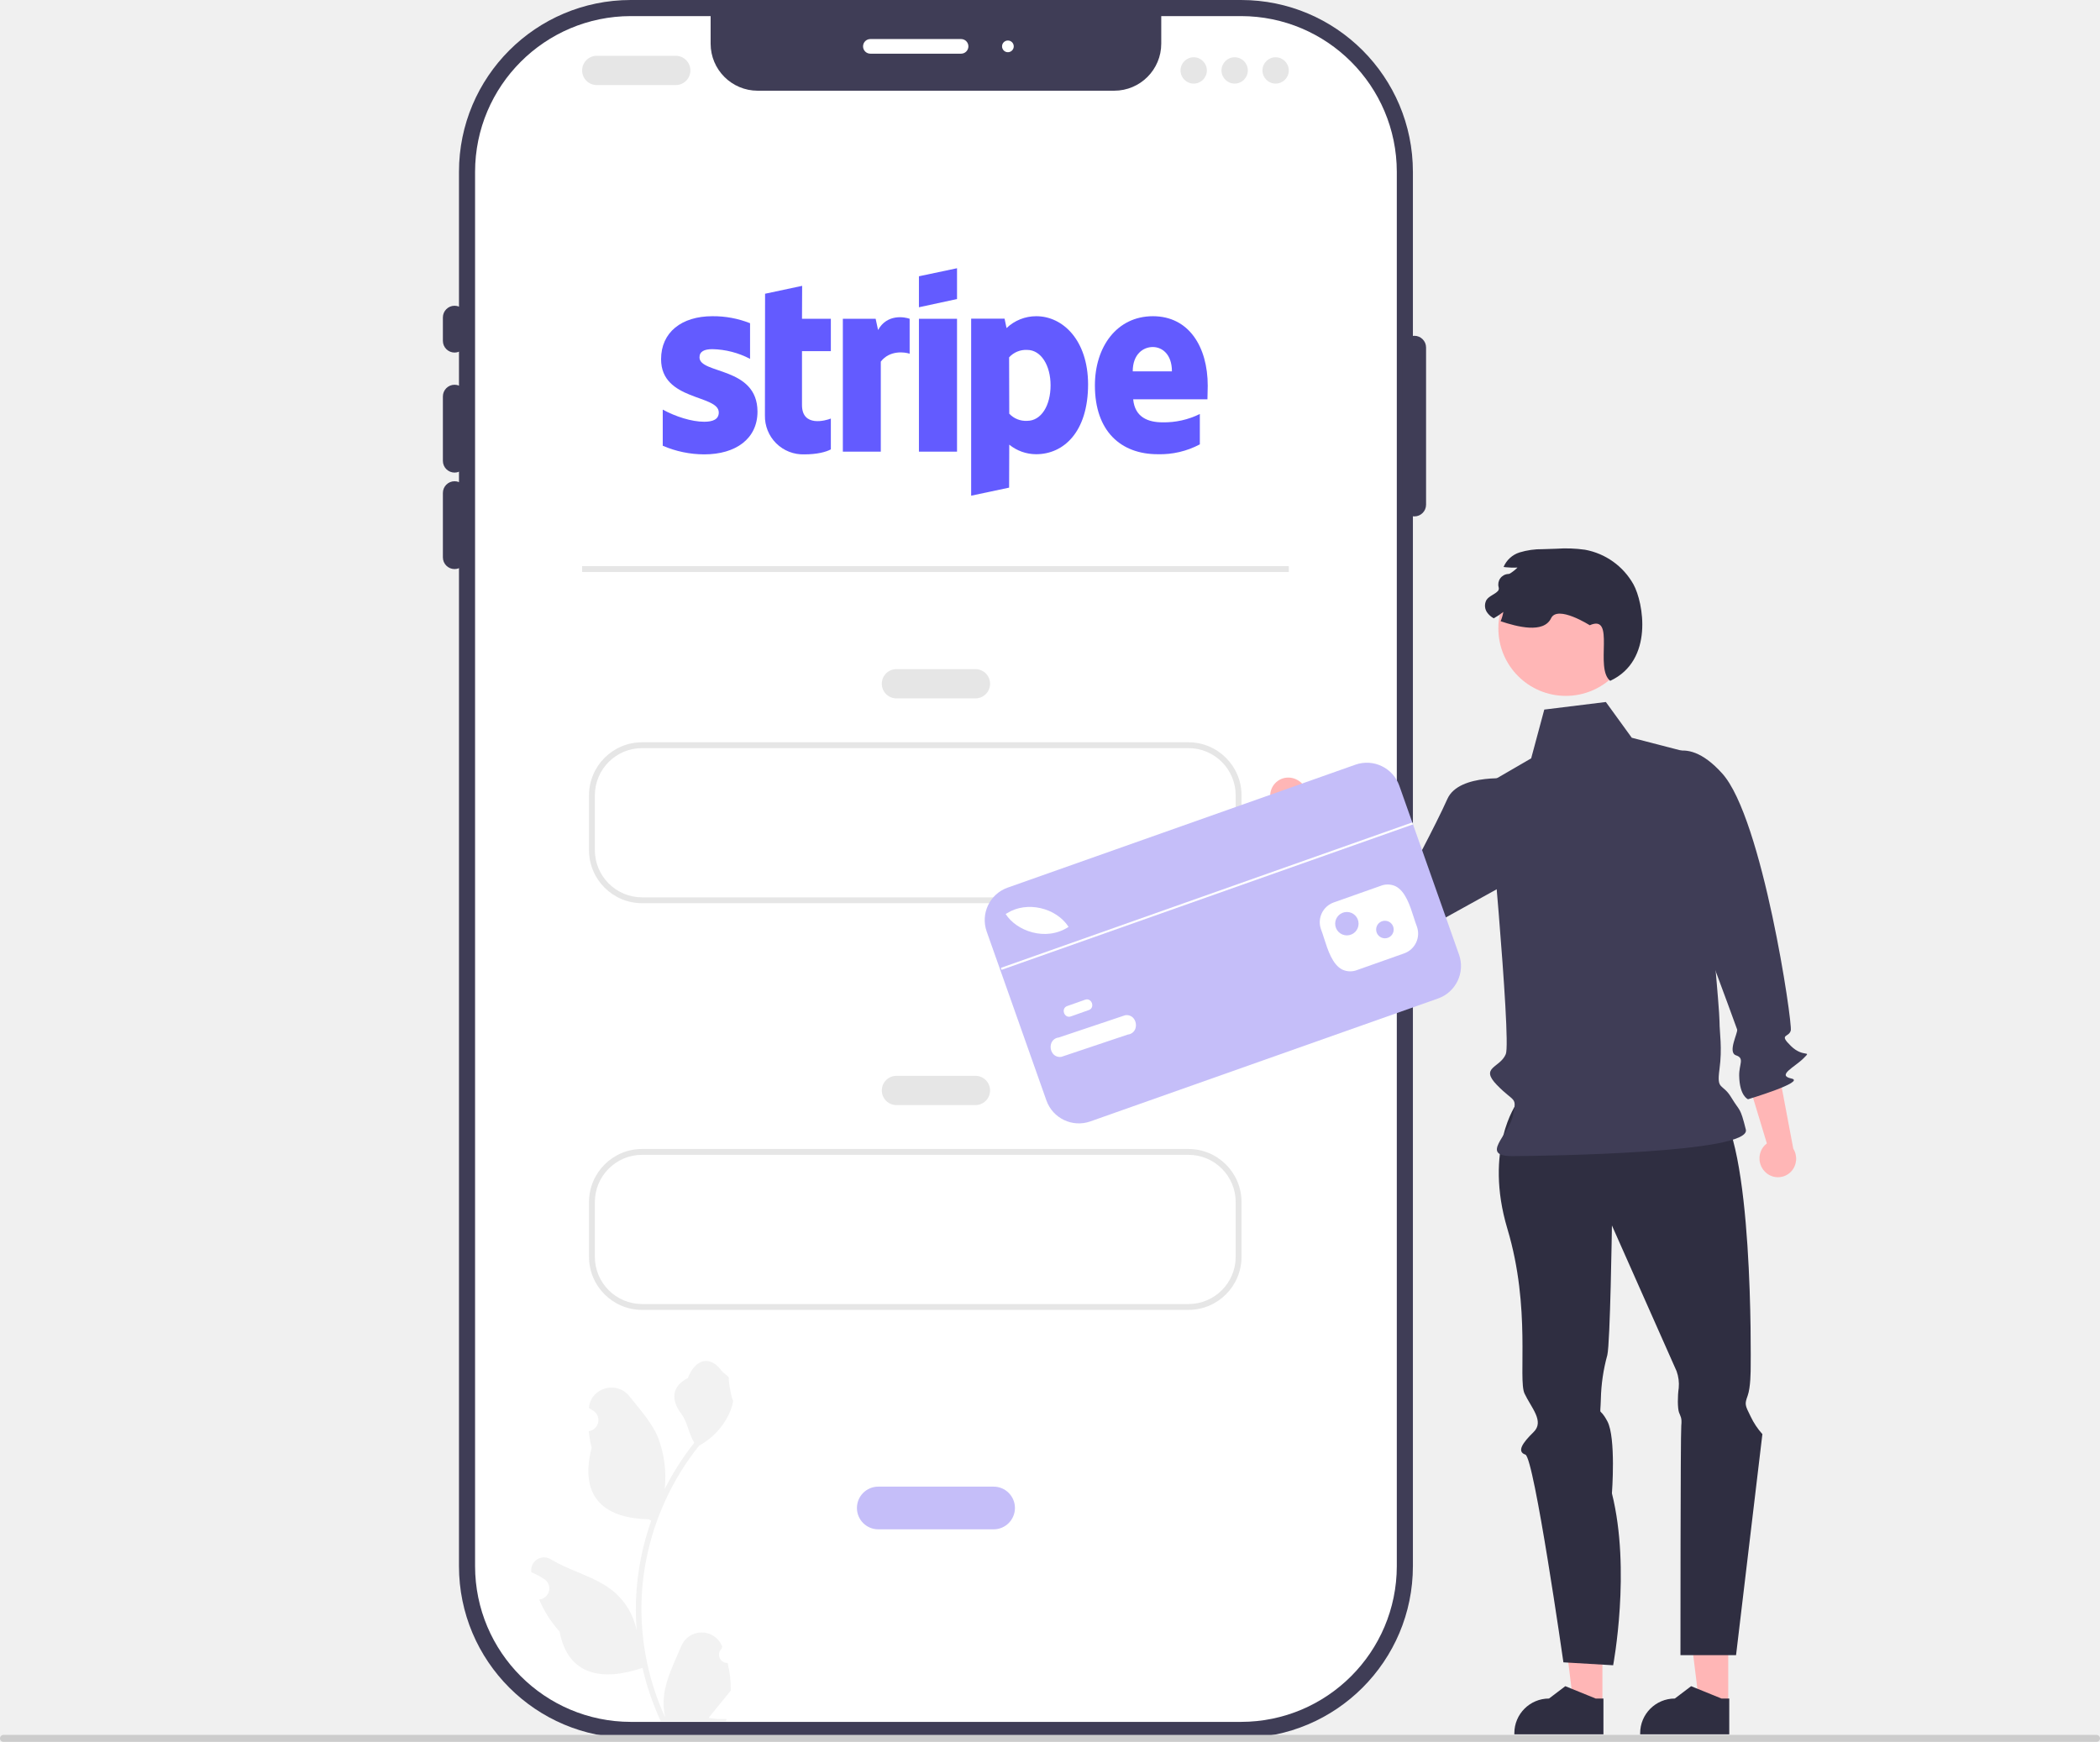
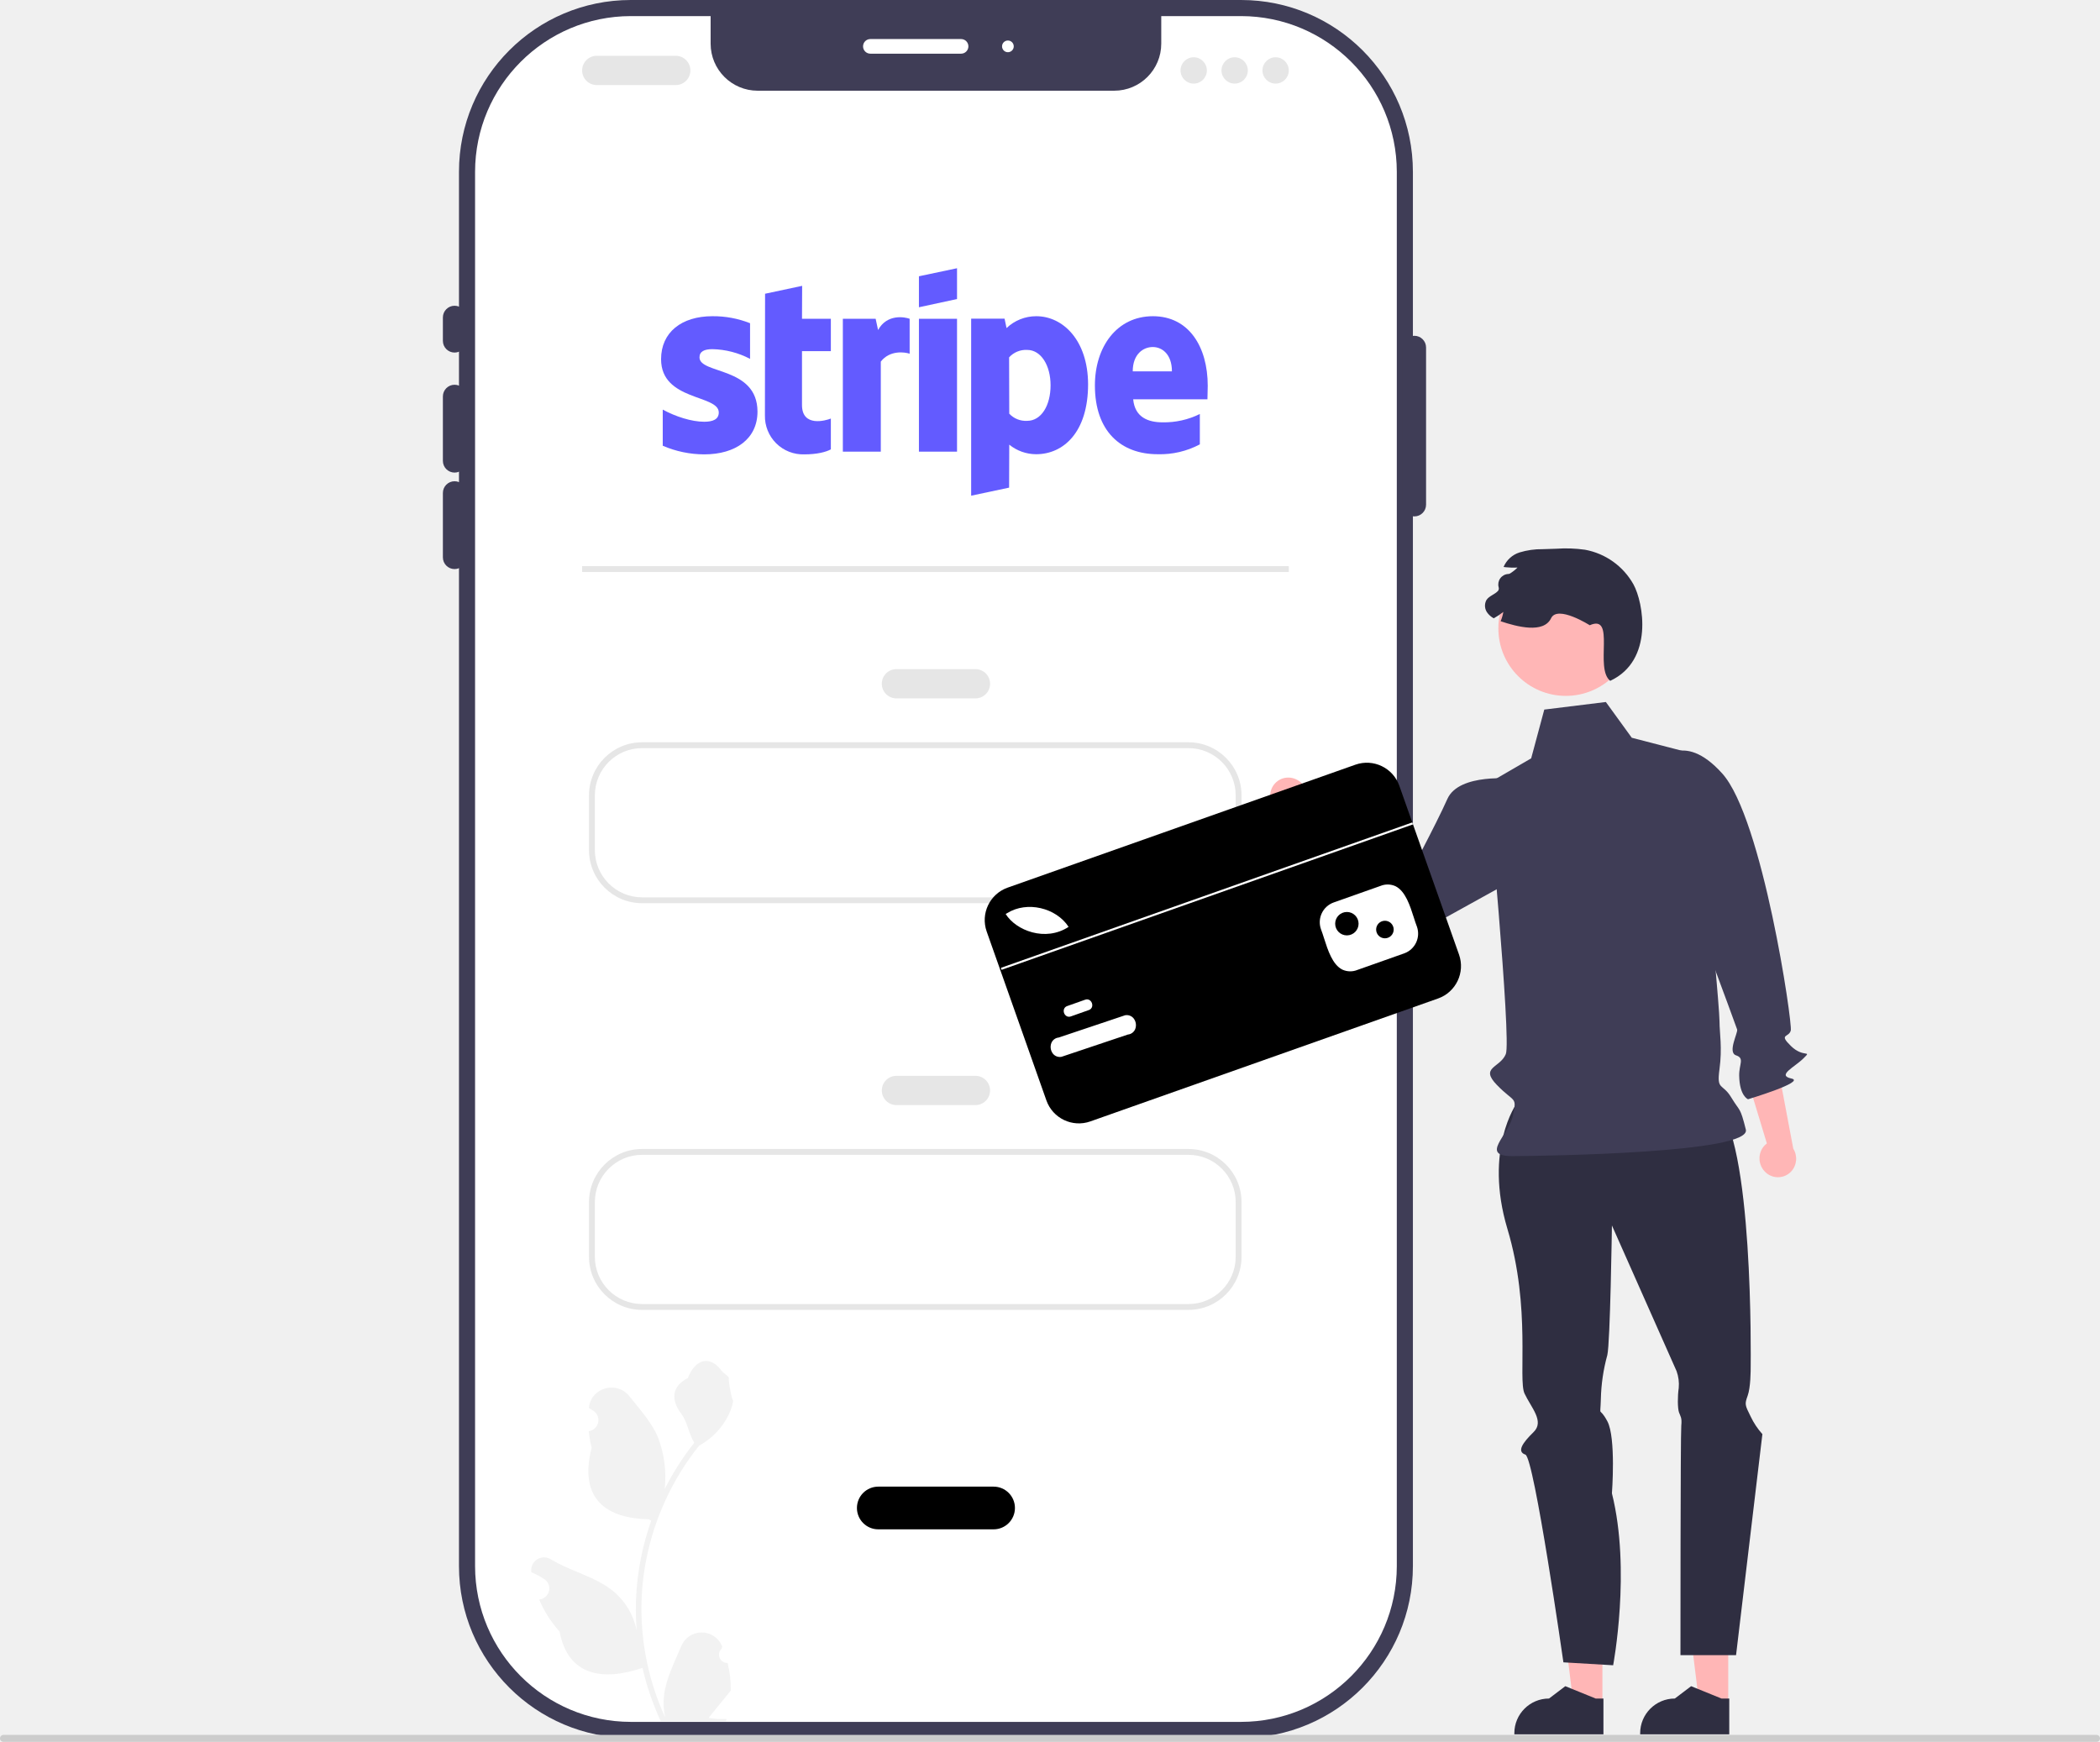
<svg xmlns="http://www.w3.org/2000/svg" data-name="Layer 1" viewBox="0 0 717.67 595.329">
  <rect x="156.855" width="326" height="594" rx="58.728" fill="#3f3d56" />
  <path d="M718.52,211.068v476.54a53.292,53.292,0,0,1-53.23,53.23h-208.54a53.292,53.292,0,0,1-53.23-53.23v-476.54a53.292,53.292,0,0,1,53.23-53.23h27.27v9.42a16.081,16.081,0,0,0,16.08,16.08h121.84a16.081,16.081,0,0,0,16.08-16.08v-9.42h27.27A53.292,53.292,0,0,1,718.52,211.068Z" transform="translate(-241.165 -152.3354)" fill="#fff" />
  <path d="M396.52,272.835a4.005,4.005,0,0,1-4-4v-8a4,4,0,0,1,8,0v8A4.005,4.005,0,0,1,396.52,272.835Z" transform="translate(-241.165 -152.3354)" fill="#3f3d56" />
  <path d="M396.52,313.857a4.005,4.005,0,0,1-4-4V287.835a4,4,0,0,1,8,0v22.021A4.005,4.005,0,0,1,396.52,313.857Z" transform="translate(-241.165 -152.3354)" fill="#3f3d56" />
  <path d="M396.52,346.835a4.005,4.005,0,0,1-4-4V320.814a4,4,0,0,1,8,0v22.021A4.005,4.005,0,0,1,396.52,346.835Z" transform="translate(-241.165 -152.3354)" fill="#3f3d56" />
  <path d="M724.52,328.835a4.005,4.005,0,0,1-4-4V271.102a4,4,0,0,1,8,0v53.733A4.005,4.005,0,0,1,724.52,328.835Z" transform="translate(-241.165 -152.3354)" fill="#3f3d56" />
  <path d="M569.612,170.681h-31a2.5,2.5,0,0,1,0-5h31a2.5,2.5,0,0,1,0,5Z" transform="translate(-241.165 -152.3354)" fill="#fff" />
  <circle cx="344.447" cy="15.846" r="2" fill="#fff" />
  <path d="M472.106,181.408h-27a5,5,0,0,1,0-10h27a5,5,0,0,1,0,10Z" transform="translate(-241.165 -152.3354)" fill="#e6e6e6" />
  <path d="M574.52,391.03h-27a5,5,0,0,1,0-10h27a5,5,0,0,1,0,10Z" transform="translate(-241.165 -152.3354)" fill="#e6e6e6" />
  <circle cx="407.941" cy="24.073" r="4.5" fill="#e6e6e6" />
  <circle cx="421.941" cy="24.073" r="4.5" fill="#e6e6e6" />
  <circle cx="435.941" cy="24.073" r="4.5" fill="#e6e6e6" />
  <path d="M647.323,461.03H460.59a18.154,18.154,0,0,1-18.134-18.134V424.164a18.154,18.154,0,0,1,18.134-18.134H647.323a18.154,18.154,0,0,1,18.134,18.134v18.732A18.154,18.154,0,0,1,647.323,461.03Zm-186.732-53a16.152,16.152,0,0,0-16.134,16.134v18.732a16.152,16.152,0,0,0,16.134,16.134H647.323a16.152,16.152,0,0,0,16.134-16.134V424.164a16.152,16.152,0,0,0-16.134-16.134Z" transform="translate(-241.165 -152.3354)" fill="#e6e6e6" />
  <path d="M574.52,530.03h-27a5,5,0,0,1,0-10h27a5,5,0,0,1,0,10Z" transform="translate(-241.165 -152.3354)" fill="#e6e6e6" />
-   <path d="M580.723,675.03H541.317a7.297,7.297,0,1,1,0-14.595h39.405a7.297,7.297,0,1,1,0,14.595Z" transform="translate(-241.165 -152.3354)" fill="#c5bef9" />
+   <path d="M580.723,675.03H541.317a7.297,7.297,0,1,1,0-14.595h39.405a7.297,7.297,0,1,1,0,14.595Z" transform="translate(-241.165 -152.3354)" fill="currentColor" />
  <path d="M647.323,600.03H460.59a18.154,18.154,0,0,1-18.134-18.134V563.164a18.154,18.154,0,0,1,18.134-18.134H647.323a18.154,18.154,0,0,1,18.134,18.134v18.732A18.154,18.154,0,0,1,647.323,600.03Zm-186.732-53a16.152,16.152,0,0,0-16.134,16.134v18.732a16.152,16.152,0,0,0,16.134,16.134H647.323a16.152,16.152,0,0,0,16.134-16.134V563.164a16.152,16.152,0,0,0-16.134-16.134Z" transform="translate(-241.165 -152.3354)" fill="#e6e6e6" />
  <rect x="198.94" y="193.5" width="241.5" height="2" fill="#e6e6e6" />
  <path d="M675.325,425.2a6.48,6.48,0,0,0,7.143,5.538,6.216,6.216,0,0,0,1.005-.215l13.435,18.182,11.625-3.571-21.097-22.918a6.462,6.462,0,0,0-6.753-4.08,6.184,6.184,0,0,0-5.381,6.895Q675.312,425.116,675.325,425.2Z" transform="translate(-241.165 -152.3354)" fill="#ffb6b6" />
  <path d="M844.386,552.853a6.48,6.48,0,0,1-.173-9.037,6.217,6.217,0,0,1,.773-.677l-6.551-21.637,9.809-7.187,5.77,30.61a6.462,6.462,0,0,1-.763,7.852,6.184,6.184,0,0,1-8.744.195Q844.446,552.913,844.386,552.853Z" transform="translate(-241.165 -152.3354)" fill="#ffb6b6" />
  <polygon points="547.623 582.429 537.722 582.428 533.012 544.238 547.625 544.239 547.623 582.429" fill="#ffb6b6" />
  <path d="M789.136,745.093l-30.447-.001v-.385a11.851,11.851,0,0,1,11.851-11.851h.001l5.562-4.219,10.377,4.22,2.658 0Z" transform="translate(-241.165 -152.3354)" fill="#2f2e41" />
  <polygon points="590.623 582.429 580.722 582.428 576.012 544.238 590.625 544.239 590.623 582.429" fill="#ffb6b6" />
  <path d="M832.136,745.093l-30.447-.001v-.385a11.851,11.851,0,0,1,11.851-11.851h.001l5.562-4.219,10.377,4.22,2.658 0Z" transform="translate(-241.165 -152.3354)" fill="#2f2e41" />
  <path d="M759.456,529.488s-11.27,15.712-3.135,42.856,3.568,51.412,5.852,56.278,6.88,9.487,3.082,13.177-5.798,6.689-2.798,7.689,13,71,13,71l17,1s6.158-32.517-.421-58.758c0,0,1.444-19.05-1.567-24.646s-2.421-.548-2.216-7.572a61.67,61.67,0,0,1,2.205-15.024c1-4,1.579-44.315,1.579-44.315L814.136,620.972a13.321,13.321,0,0,1,.73,5.761c-.409,2.756-.413,6.874.089,8.315s1.061,1.744.781,4.592-.279,78.391-.279,78.391h19l9-75.542a24.752,24.752,0,0,1-4-6c-2-4-2.078-4.22-1.039-7.11s1.039-8.52,1.039-10.205,1.039-78.182-11.981-89.434S759.456,529.488,759.456,529.488Z" transform="translate(-241.165 -152.3354)" fill="#2f2e41" />
  <path d="M817.803,409.403l-18.981-4.918-8.86-12.22L768.921,394.851l-4.479,16.668-14.98,8.695s8.279,87.572,6.31,92.38-9.031,4.412-3,10.61,6.83,3.702,5.43,10.45-11.601,13.89,0,13.819,81.601-1.071,79.601-9.071-1.968-5.969-4.984-10.984-5.045-2.213-4.031-9.614.015-12.401.015-16.401-3.351-40.349-3.351-40.349Z" transform="translate(-241.165 -152.3354)" fill="#3f3d56" />
  <path d="M758.582,418.534s-18.78-2.132-22.78,6.868-14.081,27.74-14.081,27.74-7.859-8.222-8.62-11.949c-.646-3.164-1.001,2.121-6.28-3.6-2.366-2.564-.366-2.564-3.366-3.564l-6-2-10,9s-.196,10.874,5,11-2-2,5,5c3.614,3.614.299,3.015,6.323,6.694s5.344,3.663,7.184,5.671,11.714,3.469,11.714,3.469l44.22-24.47Z" transform="translate(-241.165 -152.3354)" fill="#3f3d56" />
  <path d="M807.934,413.186s8.053-11.799,21.817,3.53,24.055,85.305,23.409,87.817-4.275,1.071.039,5.291,7.315,1.22,4.315,4.22-9.261,5.823-4.131,6.912-14.827,7.08-14.827,7.08-2.908-1.063-3.031-8.07c-.069-3.936,1.931-5.936-1.069-6.936s.689-7.678.374-8.832-19.316-52.154-19.316-52.154Z" transform="translate(-241.165 -152.3354)" fill="#3f3d56" />
  <circle cx="535.118" cy="214.782" r="23.056" fill="#ffb6b6" />
  <path d="M791.456,385.03c-5.45-4.26,2-23-7-19,0,0-11-7-13.21-2.4-2.559,5.326-11.66,2.91-17.25,1.03a13.582,13.582,0,0,0,.93-3.19,25.538,25.538,0,0,1-3.27,2.19,6.638,6.638,0,0,1-2-1.64,4.062,4.062,0,0,1-.51-4.61c.93-1.43,2.85-1.87,3.98-3.14a1.367,1.367,0,0,0,.188-1.256,3.594,3.594,0,0,1,3.22-4.5,1.292,1.292,0,0,0,.613-.133,14.011,14.011,0,0,0,2.61-2.06,25.902,25.902,0,0,1-3.94-.11c-.27-.03-.54-.06-.81-.1a8.856,8.856,0,0,1,5.47-4.97,26.015,26.015,0,0,1,7.92-1.11c1.55-.05,3.1-.1,4.64-.15a46.398,46.398,0,0,1,9.79.34,23.908,23.908,0,0,1,16.57,11.84C802.786,358.21,806.456,378.03,791.456,385.03Z" transform="translate(-241.165 -152.3354)" fill="#2f2e41" />
-   <path d="M732.623,493.595,613.773,535.615a11.765,11.765,0,0,1-14.996-7.162L578.36,470.707a11.765,11.765,0,0,1,7.162-14.996L704.372,413.69a11.765,11.765,0,0,1,14.996,7.162l20.417,57.746A11.765,11.765,0,0,1,732.623,493.595Z" transform="translate(-241.165 -152.3354)" fill="#c5bef9" />
+   <path d="M732.623,493.595,613.773,535.615a11.765,11.765,0,0,1-14.996-7.162L578.36,470.707a11.765,11.765,0,0,1,7.162-14.996L704.372,413.69a11.765,11.765,0,0,1,14.996,7.162l20.417,57.746A11.765,11.765,0,0,1,732.623,493.595Z" transform="translate(-241.165 -152.3354)" fill="currentColor" />
  <path d="M606.356,469.118c-7.878,5.184-17.975,1.283-21.506-4.4l.563-.32C592.12,460.218,602.08,462.547,606.356,469.118Z" transform="translate(-241.165 -152.3354)" fill="#fff" />
  <path d="M705.078,483.825a6.447,6.447,0,0,1-5.161-.093c-3.382-1.68-4.969-6.663-6.245-10.667-.371-1.165-.722-2.265-1.078-3.164l-.005-.014a7.171,7.171,0,0,1,4.345-9.104l15.986-5.652a6.443,6.443,0,0,1,5.155.092c3.381,1.678,4.97,6.659,6.246,10.662.372,1.167.724,2.27,1.082,3.17a7.175,7.175,0,0,1-4.344,9.119Z" transform="translate(-241.165 -152.3354)" fill="#fff" />
  <path d="M607.119,499.727a1.688,1.688,0,0,1-1.717-.285,2.112,2.112,0,0,1-.691-1.952,1.694,1.694,0,0,1,1.19-1.314l6.084-2.151a1.697,1.697,0,0,1,1.75.275,2.112,2.112,0,0,1,.69,1.952,1.702,1.702,0,0,1-1.19,1.312l-6.084,2.151Z" transform="translate(-241.165 -152.3354)" fill="#fff" />
  <path d="M603.887,513.533a2.992,2.992,0,0,1-2.889-1.08,3.743,3.743,0,0,1-.538-3.63,3.003,3.003,0,0,1,2.516-1.88l22.663-7.605a3.008,3.008,0,0,1,2.95,1.074,3.743,3.743,0,0,1,.536,3.63,3.016,3.016,0,0,1-2.516,1.877l-22.663,7.605Z" transform="translate(-241.165 -152.3354)" fill="#fff" />
  <rect x="579.062" y="458.258" width="149.135" height="0.712" transform="translate(-356.656 91.77431) rotate(-19.47156)" fill="#fff" />
-   <circle cx="460.291" cy="315.695" r="4" fill="#c5bef9" />
-   <circle cx="473.291" cy="317.695" r="3" fill="#c5bef9" />
+   <circle cx="460.291" cy="315.695" r="4" fill="currentColor" />
+   <circle cx="473.291" cy="317.695" r="3" fill="currentColor" />
  <path d="M500.036,293c0,9.29-7.42,14.63-18.22,14.63a36.016,36.016,0,0,1-14.16-2.95v-12.35c4.36,2.38,9.86,4.15,14.16,4.15,2.91,0,4.99-.78,4.99-3.17,0-6.17-19.72-3.89-19.72-18.21,0-9.19,7-14.69,17.54-14.69a34.117,34.117,0,0,1,12.87,2.39v12.19a28.946,28.946,0,0,0-12.87-3.32c-2.75,0-4.41.78-4.41,2.8C480.216,280.29,499.986,277.54,500.036,293Z" transform="translate(-241.165 -152.3354)" fill="#635bff" fill-rule="evenodd" />
  <path d="M515.246,261.29h9.86v11.06h-9.86v18.42c0,7.68,8.2,5.29,9.86,4.62v10.53c-1.72.94-4.83,1.71-9.09,1.71a13.034,13.034,0,0,1-13.44-13.33l.05-41.57,12.67-2.7Z" transform="translate(-241.165 -152.3354)" fill="#635bff" fill-rule="evenodd" />
  <path d="M552.036,261.29v11.94c-1.61-.57-6.8-1.3-9.86,2.7v30.77h-12.97v-45.41h11.21l.83,3.84C544.306,259.53,550.376,260.67,552.036,261.29Z" transform="translate(-241.165 -152.3354)" fill="#635bff" fill-rule="evenodd" />
  <polygon points="314.041 94.425 327.061 91.675 327.061 102.205 314.041 105.015 314.041 94.425" fill="#635bff" fill-rule="evenodd" />
  <rect x="314.041" y="108.955" width="13.02" height="45.41" fill="#635bff" />
  <path d="M595.316,260.41a14.68,14.68,0,0,0-10.17,4.05l-.67-3.22h-11.42v60.51l12.97-2.75.05-14.69a14.621,14.621,0,0,0,9.19,3.27c9.29,0,17.75-7.47,17.75-23.92C612.966,268.61,604.396,260.41,595.316,260.41Zm-3.11,35.76a7.78,7.78,0,0,1-6.13-2.44l-.05-19.26a7.746,7.746,0,0,1,6.18-2.54c4.72,0,7.99,5.29,7.99,12.09C600.196,290.98,596.976,296.17,592.206,296.17Z" transform="translate(-241.165 -152.3354)" fill="#635bff" fill-rule="evenodd" />
  <path d="M653.906,284.18c0-13.29-6.43-23.77-18.73-23.77-12.35,0-19.83,10.48-19.83,23.66,0,15.62,8.83,23.51,21.49,23.51a28.929,28.929,0,0,0,14.37-3.37v-10.38a27.56,27.56,0,0,1-12.71,2.85c-5.03,0-9.5-1.76-10.07-7.88h25.38C653.806,288.12,653.906,285.42,653.906,284.18Zm-25.63-4.93c0-5.87,3.58-8.31,6.85-8.31,3.16,0,6.54,2.44,6.54,8.31Z" transform="translate(-241.165 -152.3354)" fill="#635bff" fill-rule="evenodd" />
  <path d="M241.165,746.475a1.186,1.186,0,0,0,1.19,1.19h715.29a1.19,1.19,0,0,0,0-2.38H242.355A1.187,1.187,0,0,0,241.165,746.475Z" transform="translate(-241.165 -152.3354)" fill="#ccc" />
  <path d="M489.819,720.688a2.807,2.807,0,0,1-2.035-4.866l.192-.765q-.038-.092-.076-.184a7.539,7.539,0,0,0-13.907.052c-2.275,5.478-5.17,10.966-5.883,16.758a22.303,22.303,0,0,0,.392,7.671,89.419,89.419,0,0,1-8.134-37.139,86.307,86.307,0,0,1,.535-9.628q.443-3.931,1.231-7.807A90.456,90.456,0,0,1,480.072,646.443a24.073,24.073,0,0,0,10.012-10.387,18.363,18.363,0,0,0,1.67-5.018c-.487.064-1.838-7.359-1.47-7.815-.679-1.031-1.895-1.543-2.637-2.549-3.689-5.002-8.773-4.129-11.426,2.669-5.669,2.861-5.724,7.606-2.245,12.169,2.213,2.903,2.517,6.832,4.459,9.94-.2.256-.408.503-.607.759a91.04,91.04,0,0,0-9.502,15.054,37.846,37.846,0,0,0-2.259-17.579c-2.163-5.217-6.216-9.611-9.786-14.122-4.288-5.418-13.08-3.053-13.836,3.814q-.011.1-.021.199.795.449,1.557.952a3.808,3.808,0,0,1-1.535,6.93l-.078.012a37.89,37.89,0,0,0,.999,5.665c-4.579,17.71,5.307,24.16,19.424,24.45.312.16.615.32.927.471a92.924,92.924,0,0,0-5.002,23.539,88.135,88.135,0,0,0,.064,14.231l-.024-.168a23.289,23.289,0,0,0-7.95-13.448c-6.118-5.026-14.762-6.877-21.363-10.916a4.371,4.371,0,0,0-6.694,4.252q.013.088.027.176a25.581,25.581,0,0,1,2.868,1.382q.795.449,1.557.952a3.808,3.808,0,0,1-1.535,6.93l-.078.012c-.056.008-.104.016-.16.024a37.923,37.923,0,0,0,6.975,10.923c2.863,15.46,15.162,16.927,28.318,12.425h.008a92.898,92.898,0,0,0,6.24,18.218h22.293c.08-.248.152-.503.224-.751a25.329,25.329,0,0,1-6.169-.367c1.654-2.03,3.308-4.075,4.962-6.105a1.384,1.384,0,0,0,.104-.12c.839-1.039,1.686-2.069,2.525-3.108l0-.001a37.101,37.101,0,0,0-1.087-9.451Z" transform="translate(-241.165 -152.3354)" fill="#f2f2f2" />
</svg>
